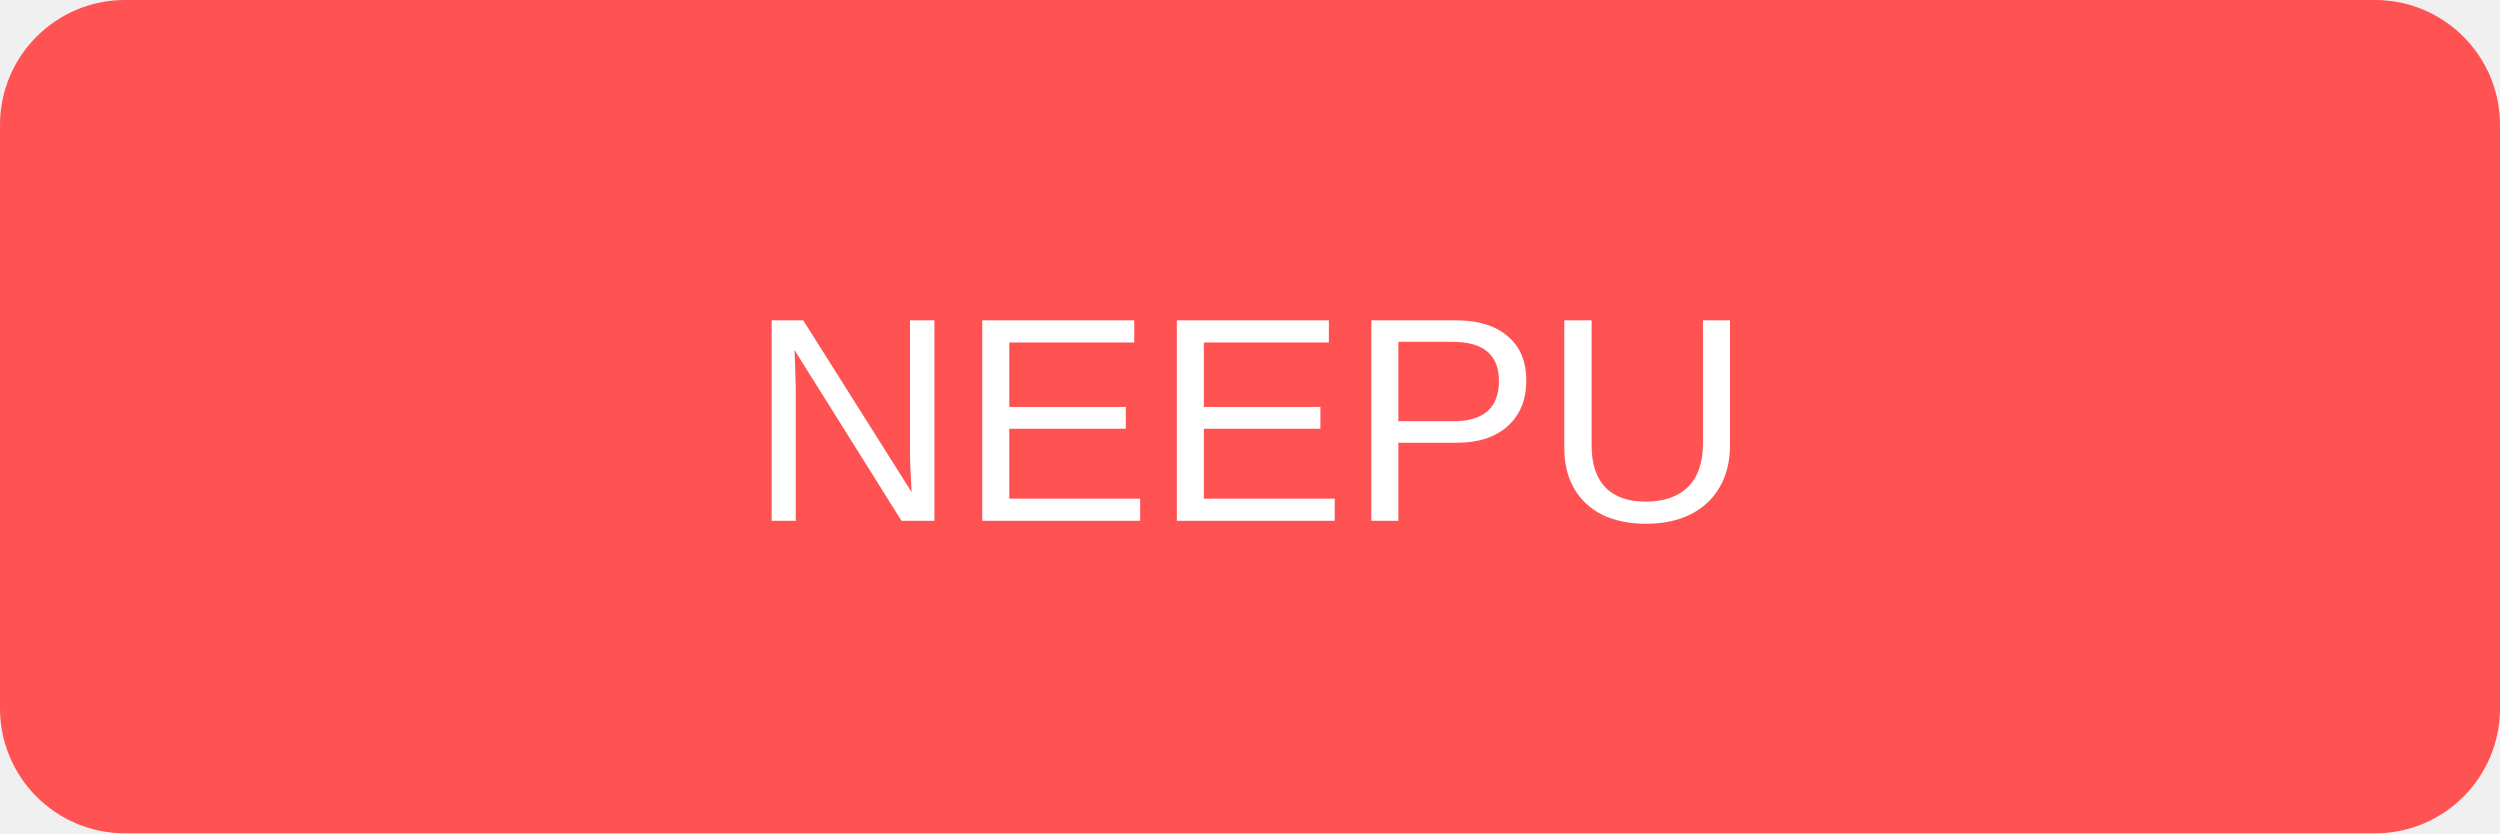
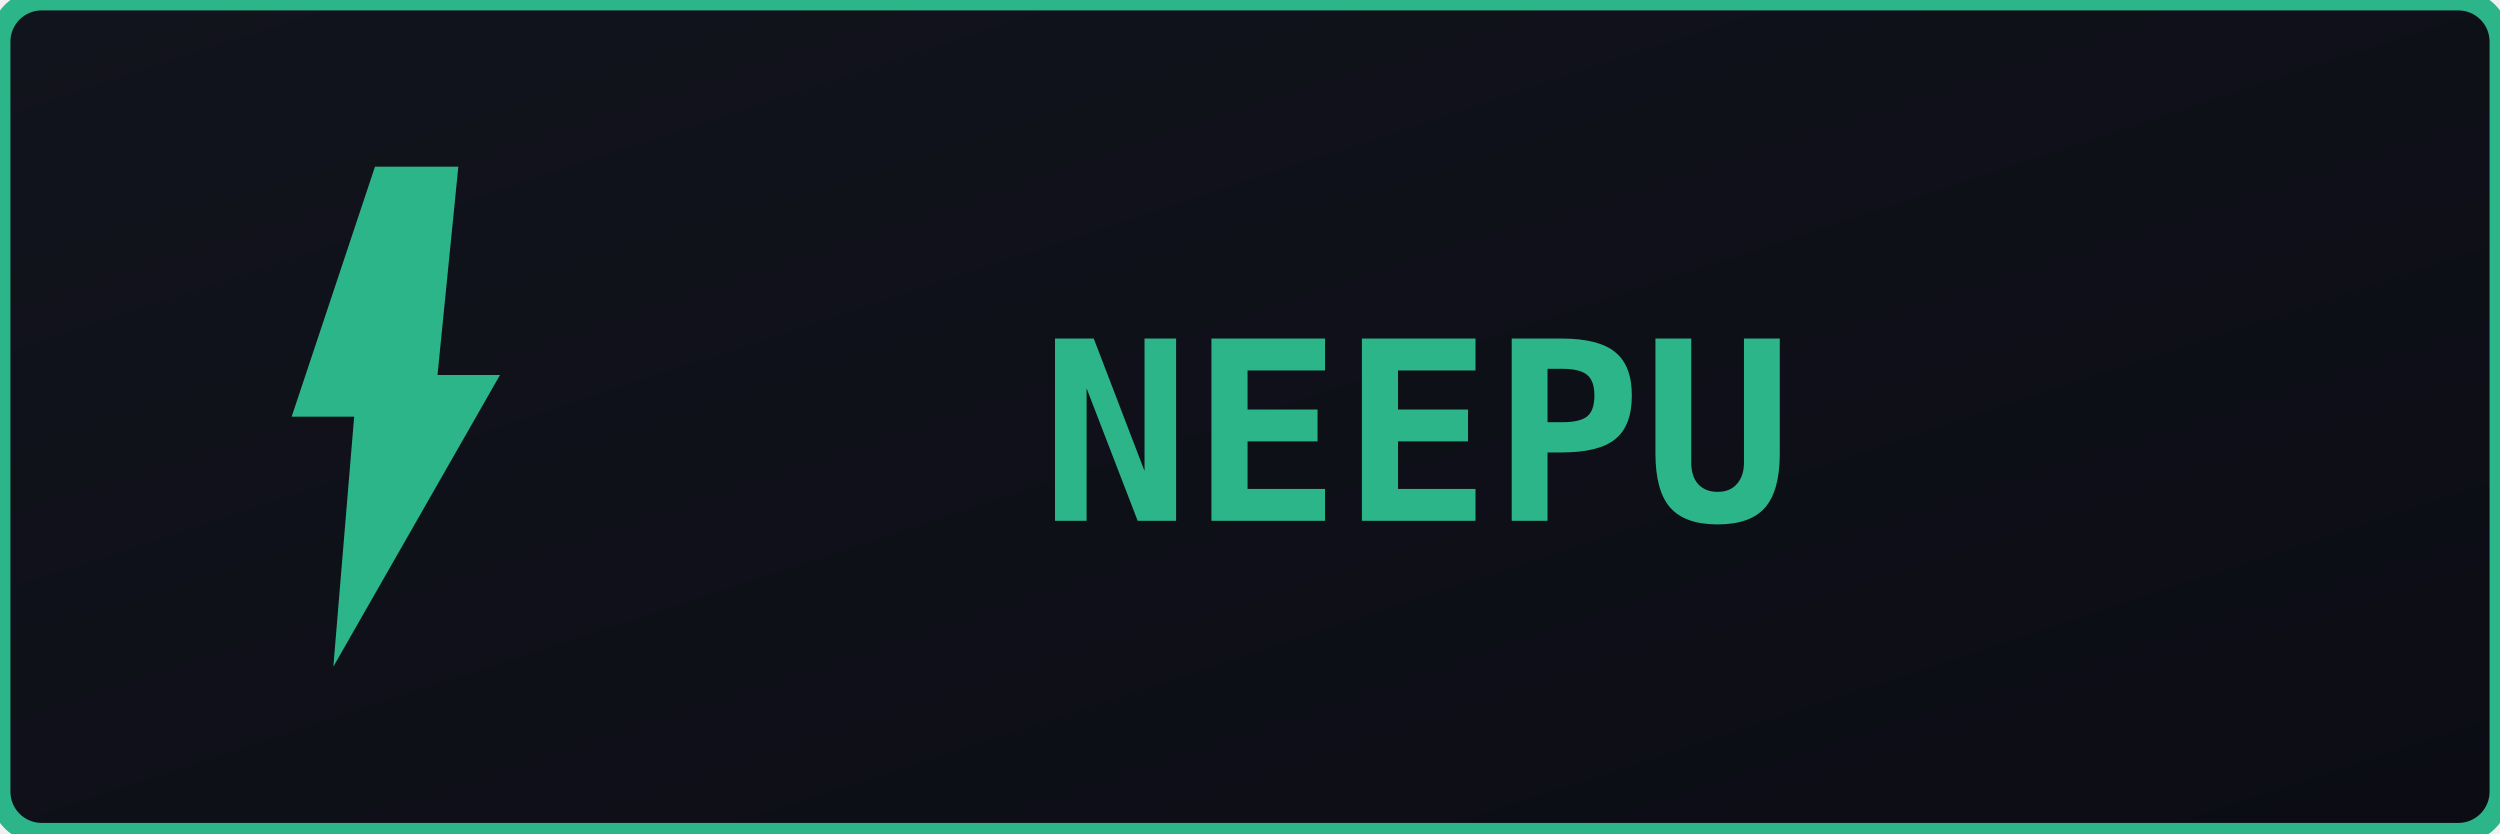
<svg xmlns="http://www.w3.org/2000/svg" width="120" height="40" viewBox="0 0 120 40">
-   <rect rx="6" width="120" height="40" fill="#ff5252" />
-   <text x="60" y="25" font-family="Arial, Helvetica, sans-serif" font-size="14" fill="white" text-anchor="middle">NEEPU</text>
+   <defs>
+     <linearGradient id="neepu-grad" x1="0%" y1="0%" x2="100%" y2="100%">
+       <stop offset="0%" stop-color="#12141D" />
+       <stop offset="100%" stop-color="#0B0C14" />
+     </linearGradient>
+   </defs>
+   <rect rx="2" width="120" height="40" fill="url(#neepu-grad)" stroke="#2DB58A" stroke-width="1" />
+   <path d="M18 8 L14 20 H17 L16 32 L24 18 H21 L22 8 Z" fill="#2DB58A" />
+   <text x="68" y="25" font-family="monospace" font-size="12" font-weight="bold" fill="#2DB58A" text-anchor="middle">NEEPU</text>
</svg>
